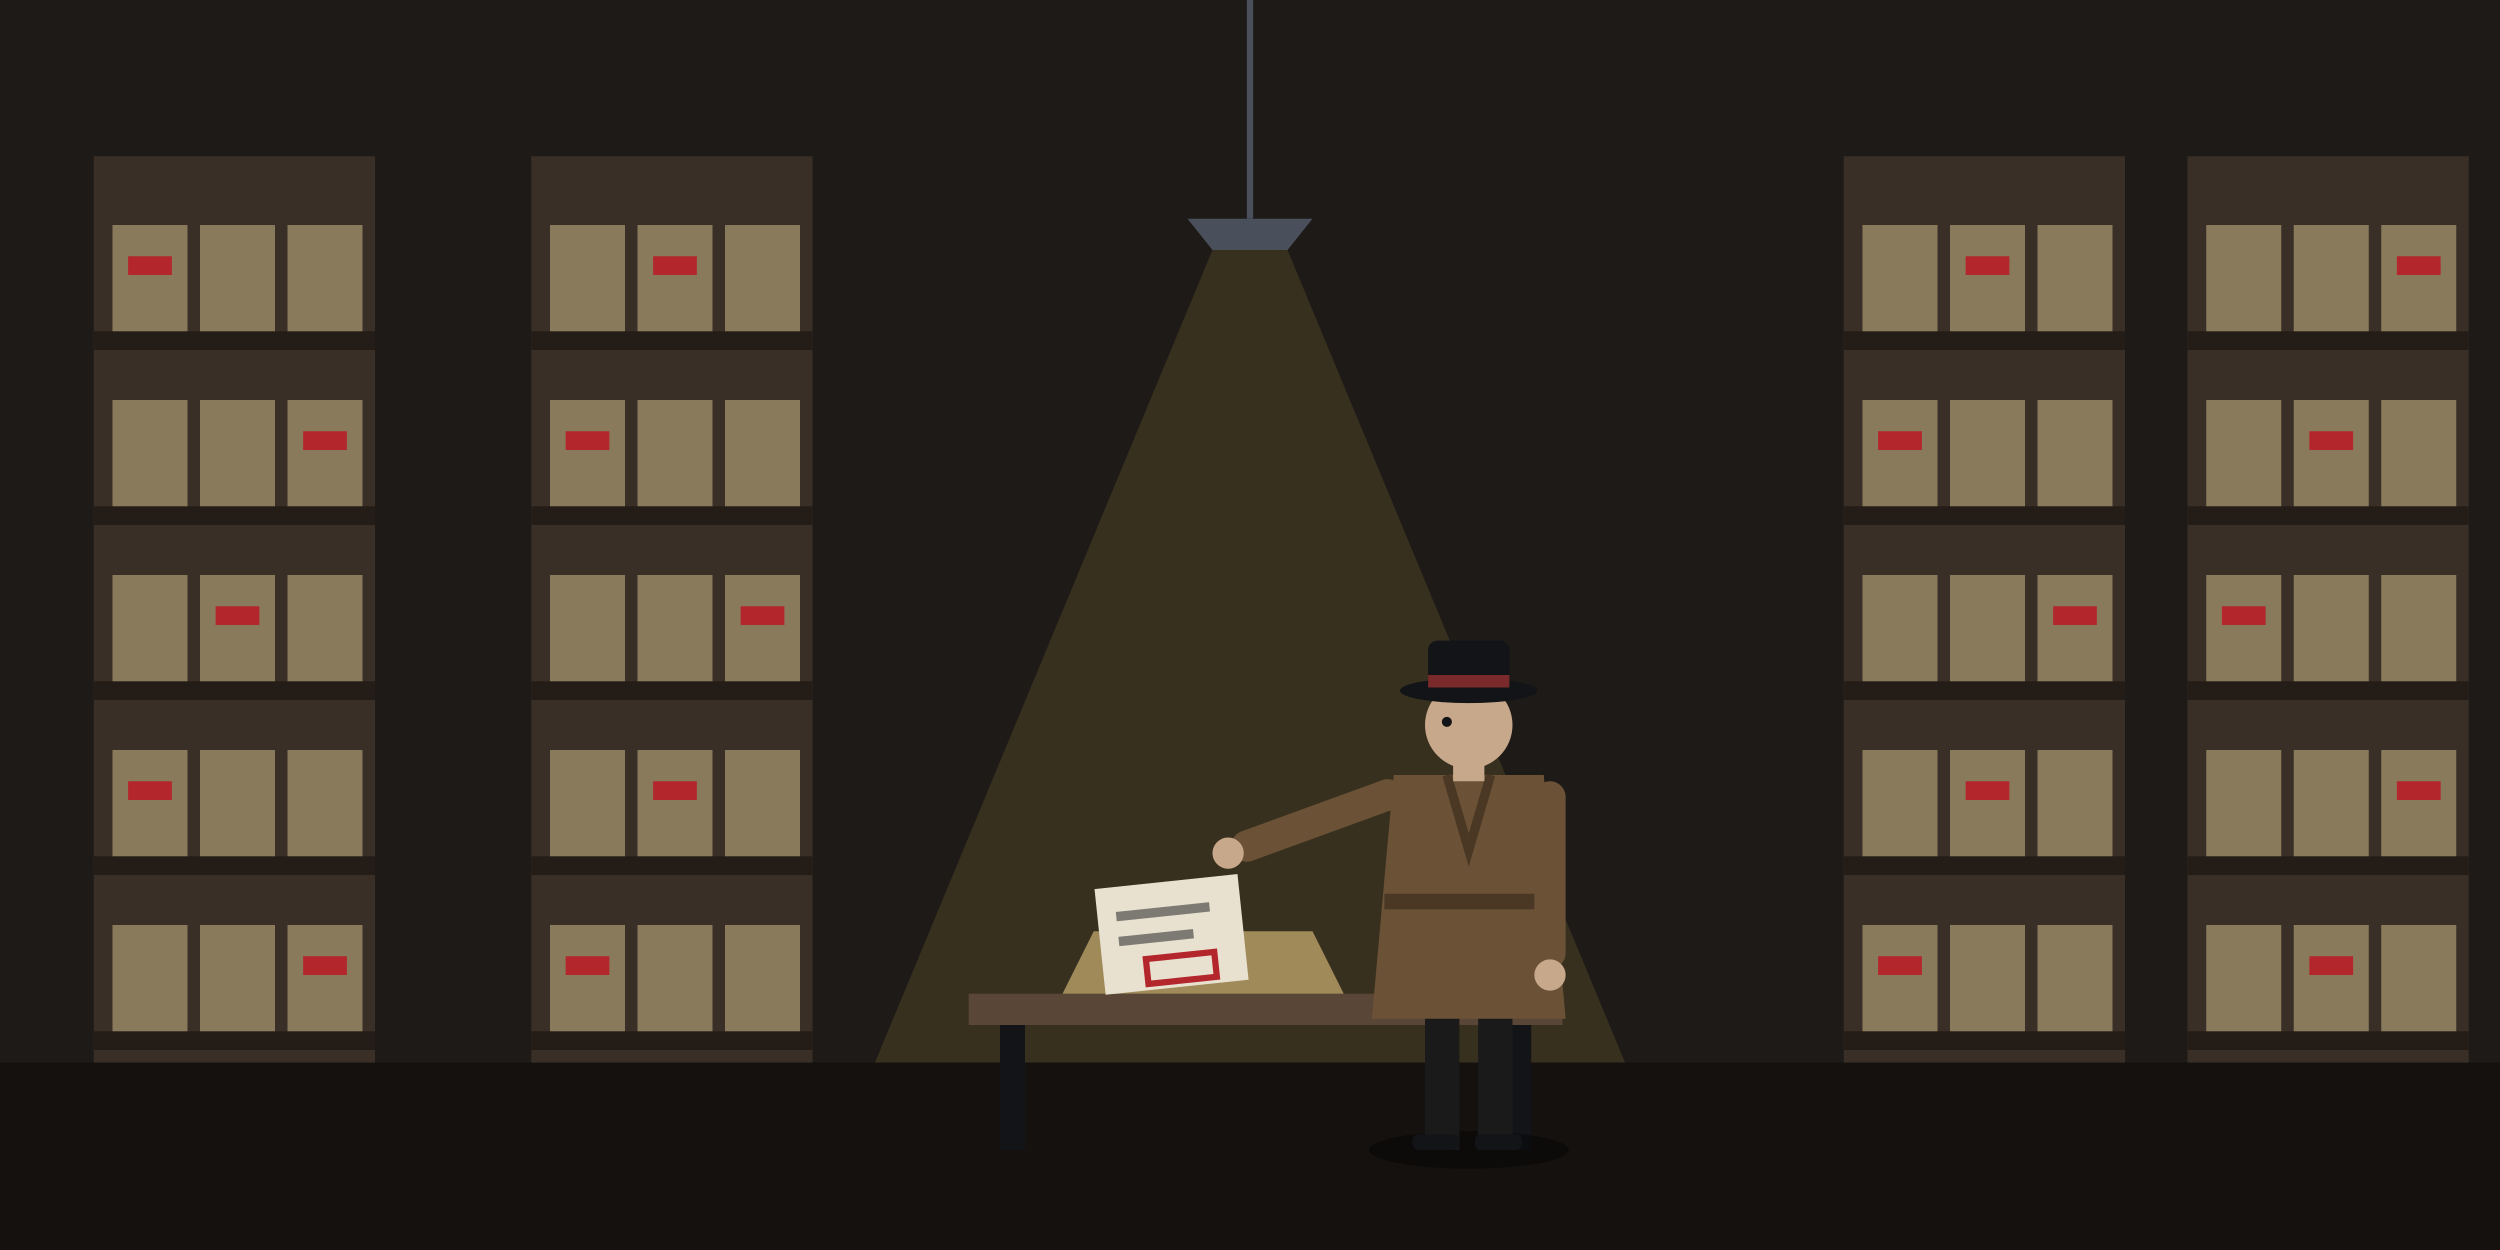
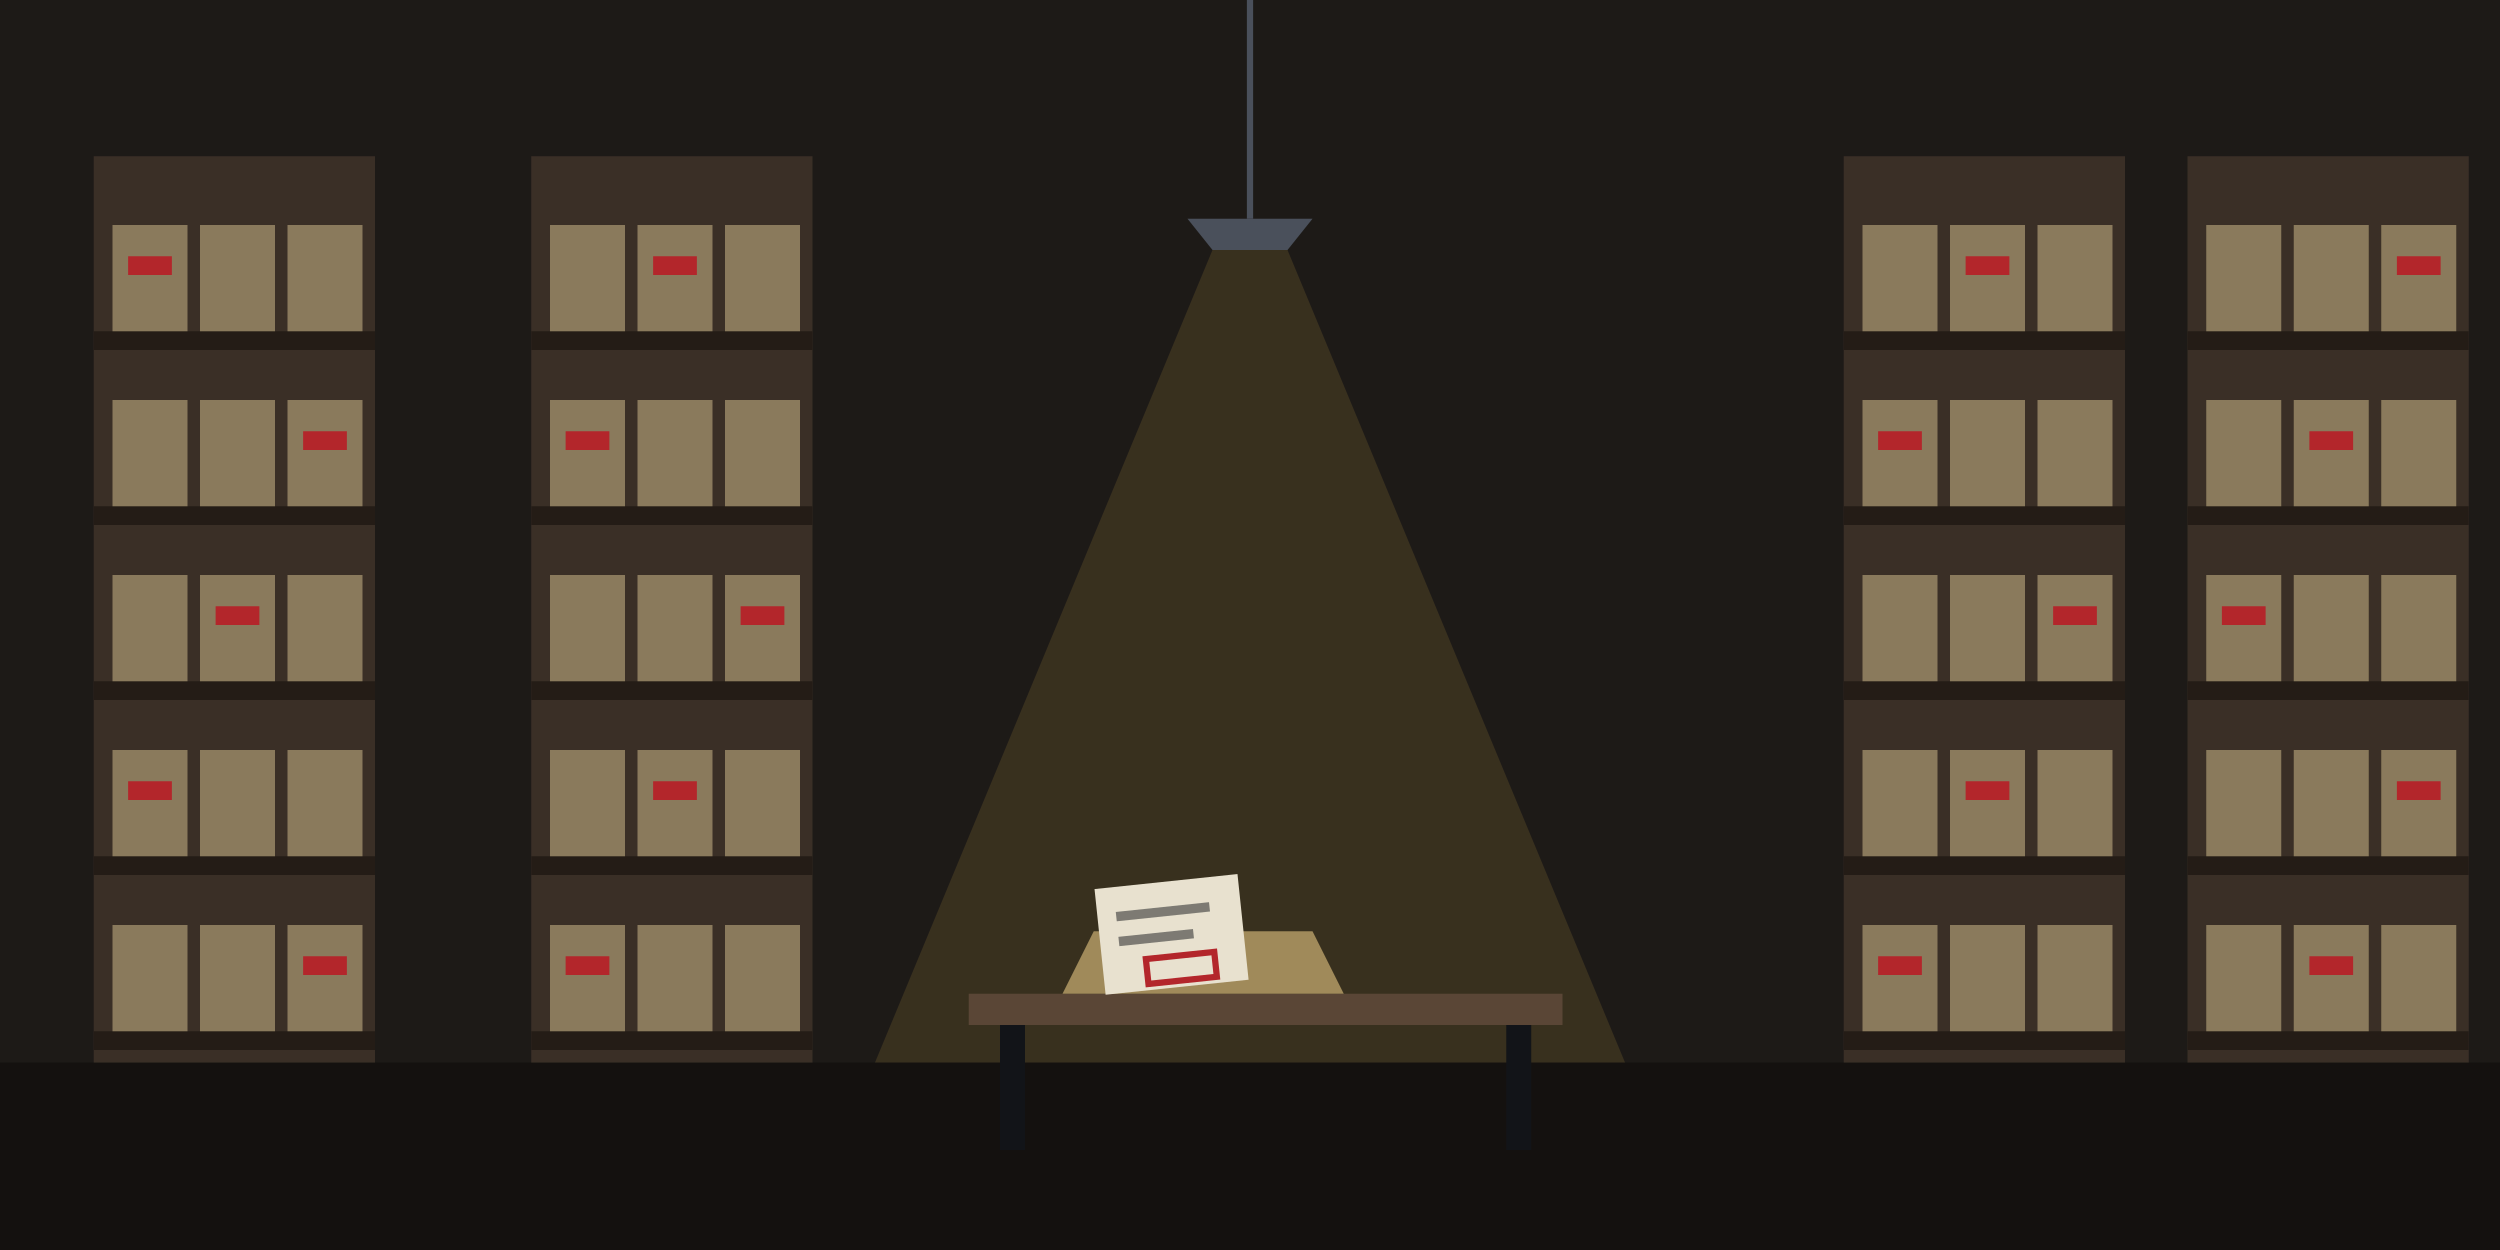
<svg xmlns="http://www.w3.org/2000/svg" viewBox="0 0 800 400" width="800" height="400">
  <defs />
  <rect width="800" height="400" fill="#1d1a17" />
  <rect y="340" width="800" height="60" fill="#14110f" />
  <rect x="30" y="50" width="90" height="290" fill="#3a2f26" />
  <rect x="30" y="106" width="90" height="6" fill="#241c16" />
  <rect x="36" y="72" width="24" height="34" fill="#8a7a5c" />
  <rect x="41" y="82" width="14" height="6" fill="#b3262b" />
  <rect x="64" y="72" width="24" height="34" fill="#8a7a5c" />
  <rect x="92" y="72" width="24" height="34" fill="#8a7a5c" />
  <rect x="30" y="162" width="90" height="6" fill="#241c16" />
  <rect x="36" y="128" width="24" height="34" fill="#8a7a5c" />
  <rect x="64" y="128" width="24" height="34" fill="#8a7a5c" />
  <rect x="92" y="128" width="24" height="34" fill="#8a7a5c" />
  <rect x="97" y="138" width="14" height="6" fill="#b3262b" />
  <rect x="30" y="218" width="90" height="6" fill="#241c16" />
  <rect x="36" y="184" width="24" height="34" fill="#8a7a5c" />
  <rect x="64" y="184" width="24" height="34" fill="#8a7a5c" />
  <rect x="69" y="194" width="14" height="6" fill="#b3262b" />
  <rect x="92" y="184" width="24" height="34" fill="#8a7a5c" />
  <rect x="30" y="274" width="90" height="6" fill="#241c16" />
  <rect x="36" y="240" width="24" height="34" fill="#8a7a5c" />
  <rect x="41" y="250" width="14" height="6" fill="#b3262b" />
  <rect x="64" y="240" width="24" height="34" fill="#8a7a5c" />
  <rect x="92" y="240" width="24" height="34" fill="#8a7a5c" />
  <rect x="30" y="330" width="90" height="6" fill="#241c16" />
  <rect x="36" y="296" width="24" height="34" fill="#8a7a5c" />
  <rect x="64" y="296" width="24" height="34" fill="#8a7a5c" />
  <rect x="92" y="296" width="24" height="34" fill="#8a7a5c" />
  <rect x="97" y="306" width="14" height="6" fill="#b3262b" />
  <rect x="170" y="50" width="90" height="290" fill="#3a2f26" />
  <rect x="170" y="106" width="90" height="6" fill="#241c16" />
  <rect x="176" y="72" width="24" height="34" fill="#8a7a5c" />
  <rect x="204" y="72" width="24" height="34" fill="#8a7a5c" />
  <rect x="209" y="82" width="14" height="6" fill="#b3262b" />
  <rect x="232" y="72" width="24" height="34" fill="#8a7a5c" />
  <rect x="170" y="162" width="90" height="6" fill="#241c16" />
  <rect x="176" y="128" width="24" height="34" fill="#8a7a5c" />
  <rect x="181" y="138" width="14" height="6" fill="#b3262b" />
  <rect x="204" y="128" width="24" height="34" fill="#8a7a5c" />
  <rect x="232" y="128" width="24" height="34" fill="#8a7a5c" />
  <rect x="170" y="218" width="90" height="6" fill="#241c16" />
  <rect x="176" y="184" width="24" height="34" fill="#8a7a5c" />
  <rect x="204" y="184" width="24" height="34" fill="#8a7a5c" />
  <rect x="232" y="184" width="24" height="34" fill="#8a7a5c" />
  <rect x="237" y="194" width="14" height="6" fill="#b3262b" />
  <rect x="170" y="274" width="90" height="6" fill="#241c16" />
  <rect x="176" y="240" width="24" height="34" fill="#8a7a5c" />
  <rect x="204" y="240" width="24" height="34" fill="#8a7a5c" />
  <rect x="209" y="250" width="14" height="6" fill="#b3262b" />
  <rect x="232" y="240" width="24" height="34" fill="#8a7a5c" />
  <rect x="170" y="330" width="90" height="6" fill="#241c16" />
  <rect x="176" y="296" width="24" height="34" fill="#8a7a5c" />
  <rect x="181" y="306" width="14" height="6" fill="#b3262b" />
  <rect x="204" y="296" width="24" height="34" fill="#8a7a5c" />
  <rect x="232" y="296" width="24" height="34" fill="#8a7a5c" />
  <rect x="590" y="50" width="90" height="290" fill="#3a2f26" />
  <rect x="590" y="106" width="90" height="6" fill="#241c16" />
  <rect x="596" y="72" width="24" height="34" fill="#8a7a5c" />
  <rect x="624" y="72" width="24" height="34" fill="#8a7a5c" />
  <rect x="629" y="82" width="14" height="6" fill="#b3262b" />
  <rect x="652" y="72" width="24" height="34" fill="#8a7a5c" />
  <rect x="590" y="162" width="90" height="6" fill="#241c16" />
  <rect x="596" y="128" width="24" height="34" fill="#8a7a5c" />
  <rect x="601" y="138" width="14" height="6" fill="#b3262b" />
  <rect x="624" y="128" width="24" height="34" fill="#8a7a5c" />
  <rect x="652" y="128" width="24" height="34" fill="#8a7a5c" />
  <rect x="590" y="218" width="90" height="6" fill="#241c16" />
  <rect x="596" y="184" width="24" height="34" fill="#8a7a5c" />
  <rect x="624" y="184" width="24" height="34" fill="#8a7a5c" />
  <rect x="652" y="184" width="24" height="34" fill="#8a7a5c" />
  <rect x="657" y="194" width="14" height="6" fill="#b3262b" />
  <rect x="590" y="274" width="90" height="6" fill="#241c16" />
  <rect x="596" y="240" width="24" height="34" fill="#8a7a5c" />
  <rect x="624" y="240" width="24" height="34" fill="#8a7a5c" />
  <rect x="629" y="250" width="14" height="6" fill="#b3262b" />
  <rect x="652" y="240" width="24" height="34" fill="#8a7a5c" />
  <rect x="590" y="330" width="90" height="6" fill="#241c16" />
  <rect x="596" y="296" width="24" height="34" fill="#8a7a5c" />
  <rect x="601" y="306" width="14" height="6" fill="#b3262b" />
  <rect x="624" y="296" width="24" height="34" fill="#8a7a5c" />
  <rect x="652" y="296" width="24" height="34" fill="#8a7a5c" />
  <rect x="700" y="50" width="90" height="290" fill="#3a2f26" />
  <rect x="700" y="106" width="90" height="6" fill="#241c16" />
  <rect x="706" y="72" width="24" height="34" fill="#8a7a5c" />
  <rect x="734" y="72" width="24" height="34" fill="#8a7a5c" />
  <rect x="762" y="72" width="24" height="34" fill="#8a7a5c" />
  <rect x="767" y="82" width="14" height="6" fill="#b3262b" />
  <rect x="700" y="162" width="90" height="6" fill="#241c16" />
  <rect x="706" y="128" width="24" height="34" fill="#8a7a5c" />
  <rect x="734" y="128" width="24" height="34" fill="#8a7a5c" />
  <rect x="739" y="138" width="14" height="6" fill="#b3262b" />
  <rect x="762" y="128" width="24" height="34" fill="#8a7a5c" />
  <rect x="700" y="218" width="90" height="6" fill="#241c16" />
  <rect x="706" y="184" width="24" height="34" fill="#8a7a5c" />
  <rect x="711" y="194" width="14" height="6" fill="#b3262b" />
  <rect x="734" y="184" width="24" height="34" fill="#8a7a5c" />
  <rect x="762" y="184" width="24" height="34" fill="#8a7a5c" />
  <rect x="700" y="274" width="90" height="6" fill="#241c16" />
  <rect x="706" y="240" width="24" height="34" fill="#8a7a5c" />
  <rect x="734" y="240" width="24" height="34" fill="#8a7a5c" />
  <rect x="762" y="240" width="24" height="34" fill="#8a7a5c" />
  <rect x="767" y="250" width="14" height="6" fill="#b3262b" />
  <rect x="700" y="330" width="90" height="6" fill="#241c16" />
  <rect x="706" y="296" width="24" height="34" fill="#8a7a5c" />
  <rect x="734" y="296" width="24" height="34" fill="#8a7a5c" />
  <rect x="739" y="306" width="14" height="6" fill="#b3262b" />
  <rect x="762" y="296" width="24" height="34" fill="#8a7a5c" />
  <path d="M 400 0 L 400 70" stroke="#4a505b" stroke-width="2" />
  <path d="M 380 70 L 420 70 L 412 80 L 388 80 Z" fill="#4a505b" />
  <path d="M 388 80 L 412 80 L 520 340 L 280 340 Z" fill="#f2c14e" opacity="0.13" />
  <rect x="310" y="318" width="190" height="10" fill="#5a4636" />
  <rect x="320" y="328" width="8" height="40" fill="#121418" />
  <rect x="482" y="328" width="8" height="40" fill="#121418" />
  <path d="M 340 318 L 350 298 L 420 298 L 430 318 Z" fill="#a08a5a" />
  <rect x="352" y="282" width="46" height="34" fill="#e8e1cf" transform="rotate(-6 375 300)" />
  <rect x="358" y="290" width="30" height="3" fill="#121418" opacity="0.5" transform="rotate(-6 375 300)" />
  <rect x="358" y="298" width="24" height="3" fill="#121418" opacity="0.5" transform="rotate(-6 375 300)" />
  <rect x="366" y="306" width="22" height="8" fill="none" stroke="#b3262b" stroke-width="2" transform="rotate(-6 375 300)" />
-   <g transform="translate(470 368) scale(-1.0 1.0)">
-     <ellipse cx="0" cy="0" rx="32" ry="6" fill="#000" opacity="0.35" />
-     <rect x="-14" y="-55" width="11" height="55" fill="#1a1a1a" />
-     <rect x="3" y="-55" width="11" height="55" fill="#1a1a1a" />
-     <rect x="-17" y="-5" width="15" height="5" rx="2" fill="#121418" />
-     <rect x="3" y="-5" width="15" height="5" rx="2" fill="#121418" />
-     <g transform="translate(0 0)">
-       <path d="M -24 -120 L 24 -120 L 31 -42 L -31 -42 Z" fill="#6b5236" />
-       <rect x="-27" y="-82" width="54" height="5" fill="#4a3824" />
-       <path d="M -7 -120 L 0 -96 L 7 -120" fill="none" stroke="#4a3824" stroke-width="3" />
-       <rect x="-31" y="-118" width="10" height="60" rx="5" fill="#6b5236" />
-       <circle cx="-26" cy="-56" r="5" fill="#c8a88a" />
-       <rect x="20" y="-118" width="10" height="58" rx="5" fill="#6b5236" transform="rotate(-70 25 -114)" />
-       <circle cx="77" cy="-95" r="5" fill="#c8a88a" />
-       <rect x="-5" y="-126" width="10" height="8" fill="#c8a88a" />
-       <circle cx="0" cy="-136" r="14" fill="#c8a88a" />
-       <circle cx="7" cy="-137" r="1.6" fill="#121418" />
-       <ellipse cx="0" cy="-147" rx="22" ry="4" fill="#121418" />
-       <rect x="-13" y="-163" width="26" height="17" rx="3" fill="#121418" />
-       <rect x="-13" y="-152" width="26" height="4" fill="#7a2a2a" />
-     </g>
-   </g>
</svg>
